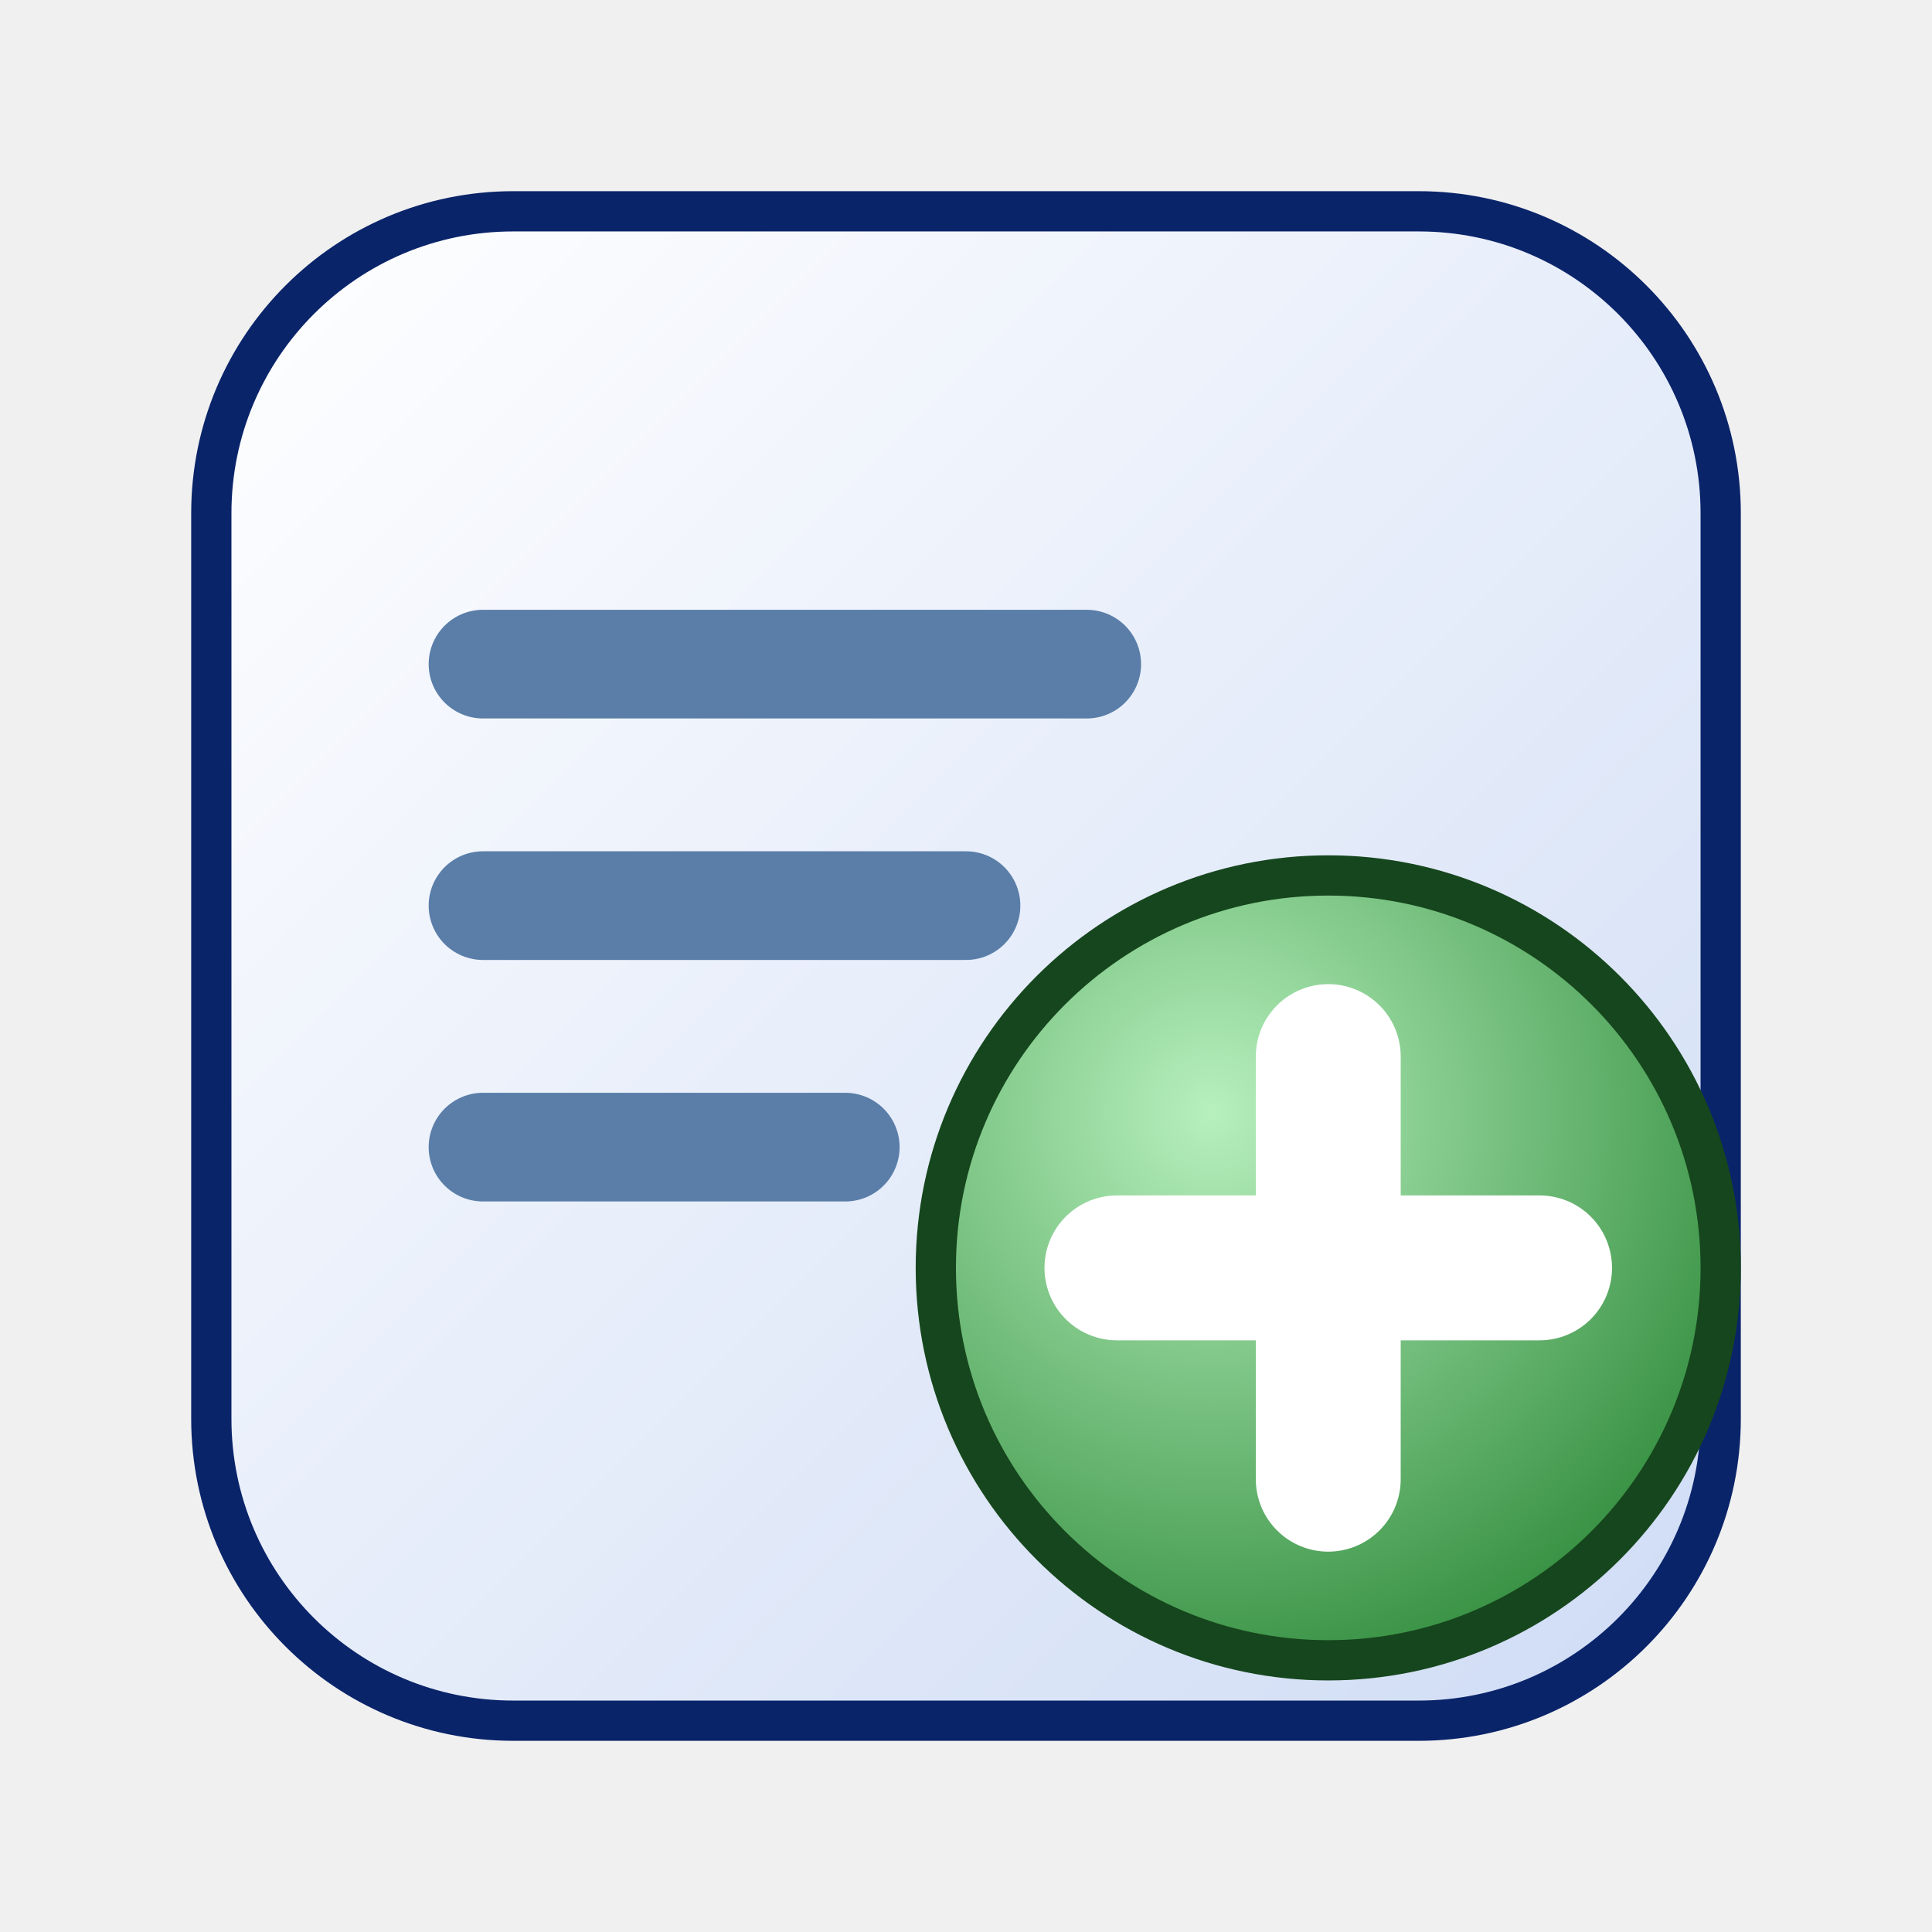
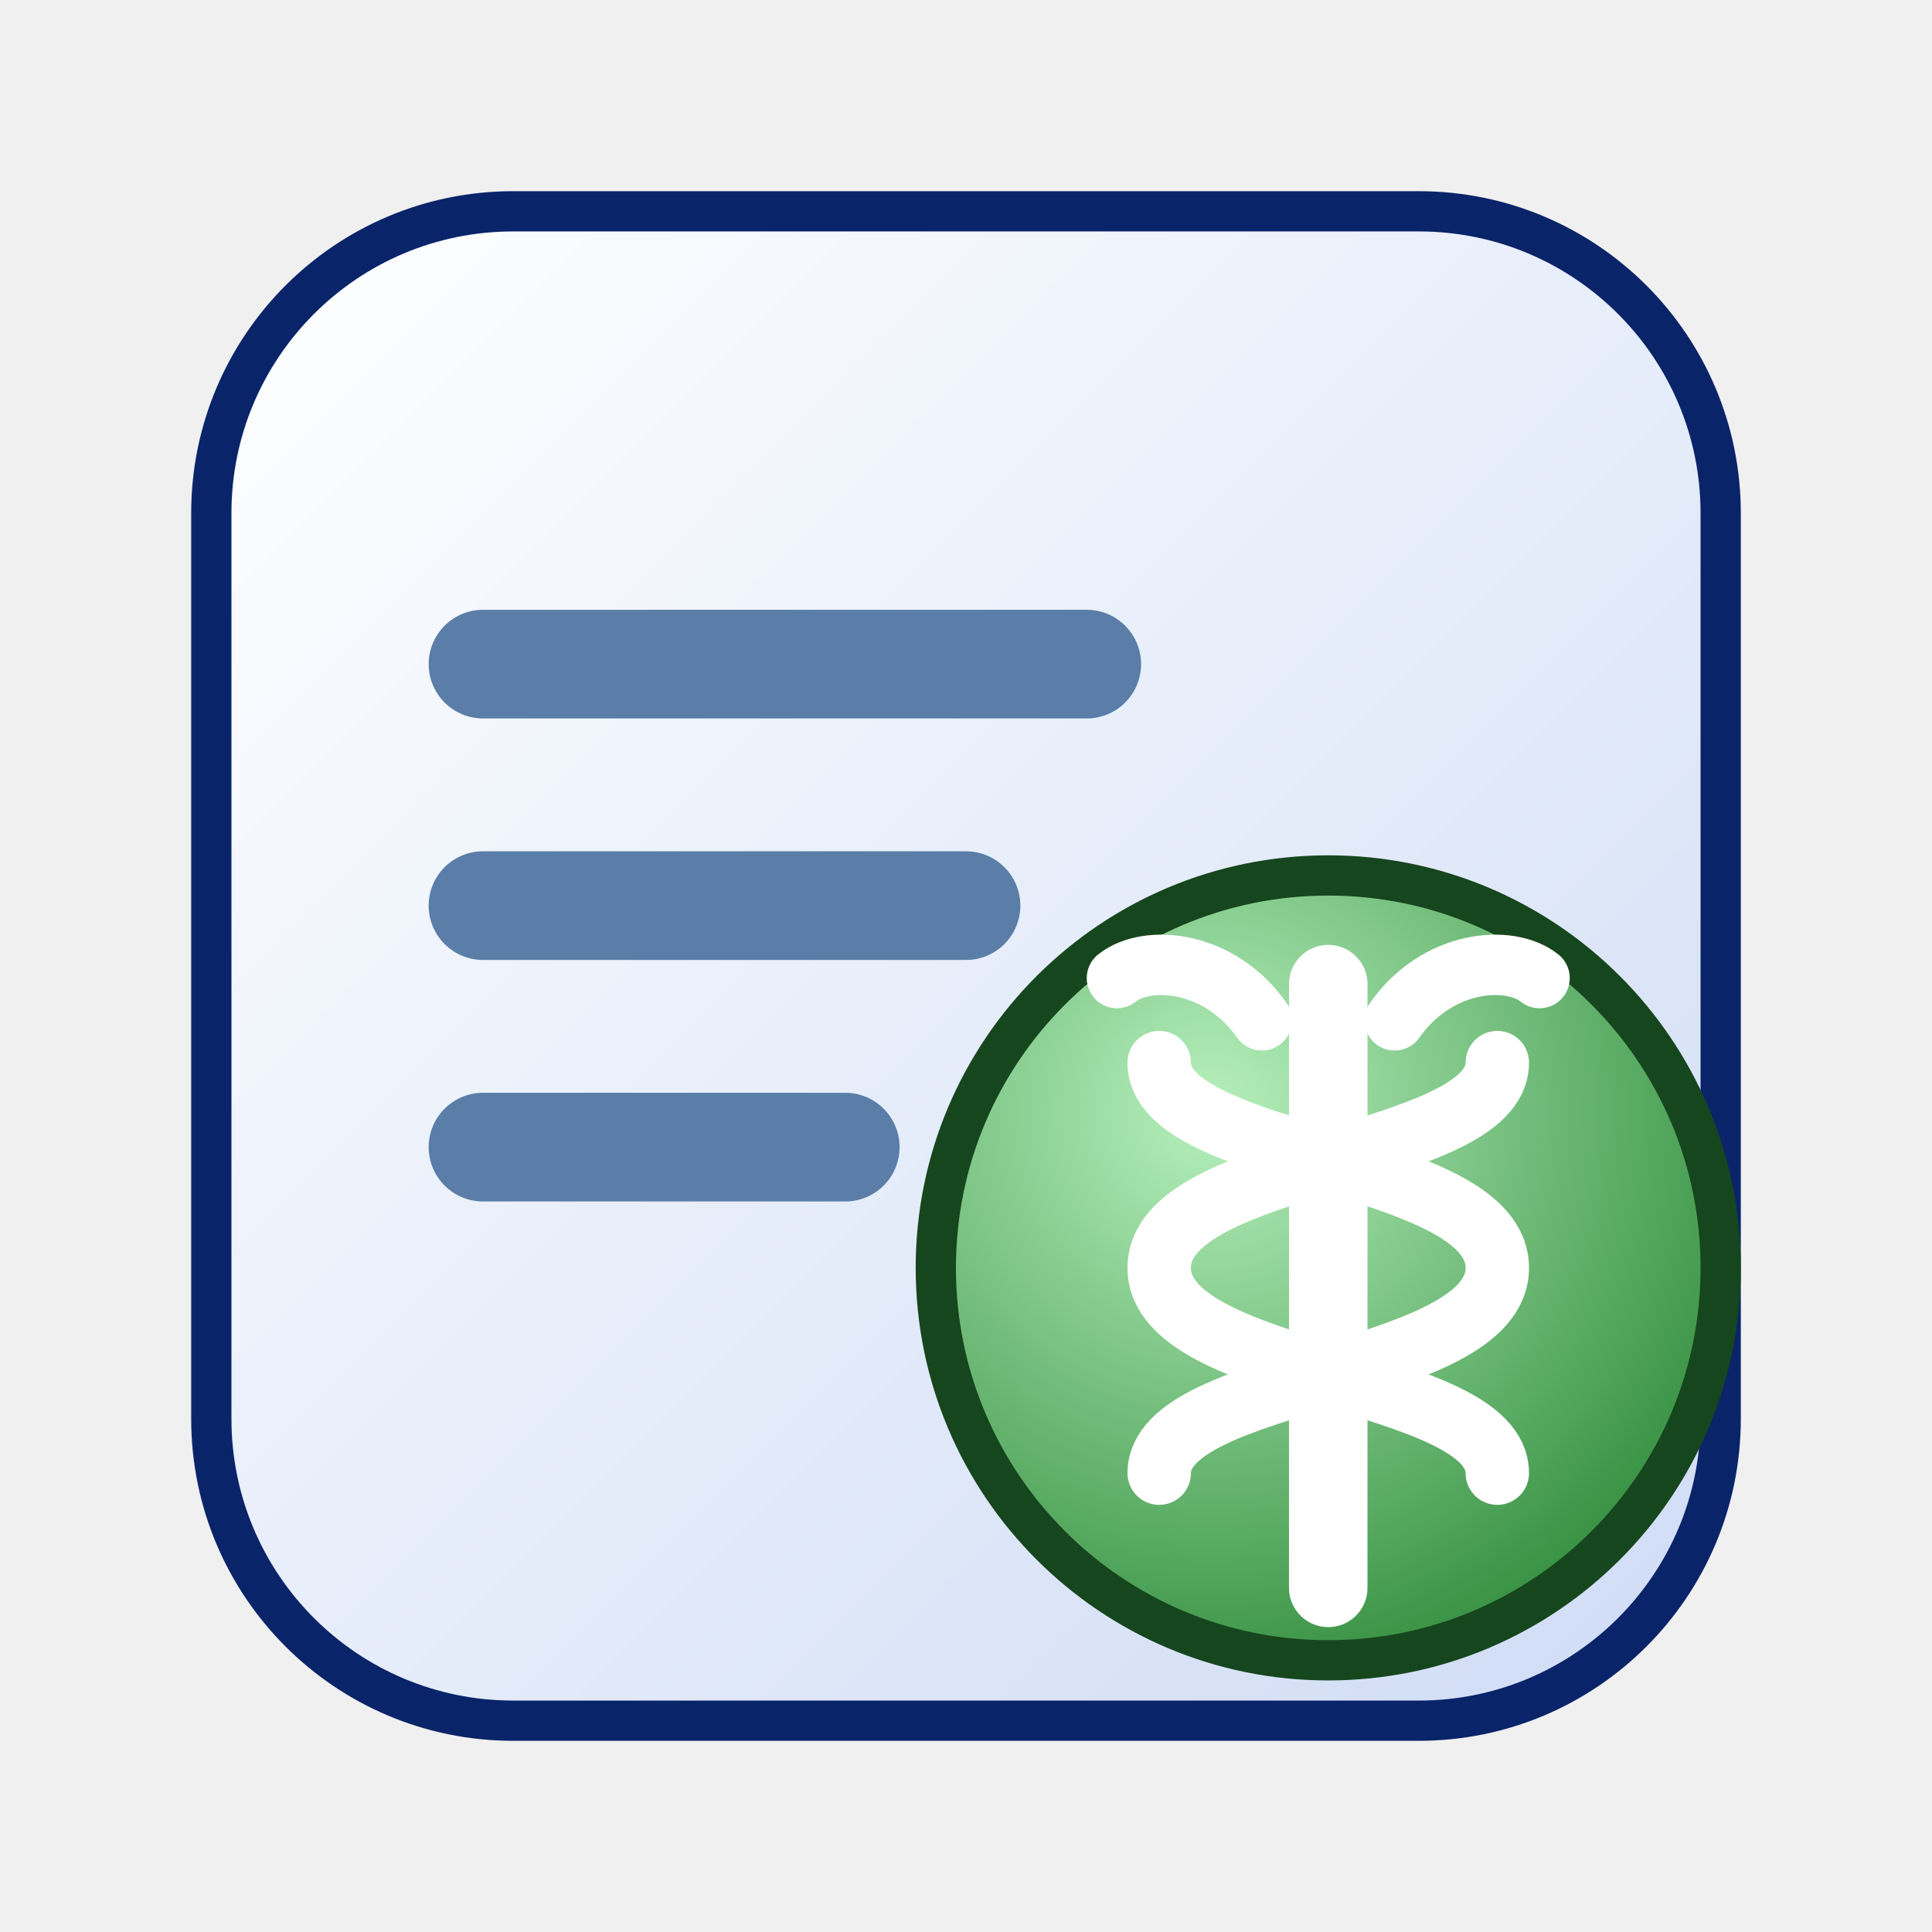
<svg xmlns="http://www.w3.org/2000/svg" viewBox="0 0 32 32" width="48" height="48">
  <defs>
    <linearGradient id="a" x1="0" y1="0" x2="1" y2="1">
      <stop offset="0" stop-color="#ffffff" />
      <stop offset="1" stop-color="#cfdcf5" />
    </linearGradient>
    <radialGradient id="g" cx=".35" cy=".3" r=".8">
      <stop offset="0" stop-color="#b7f0bd" />
      <stop offset="1" stop-color="#2e8a3a" />
    </radialGradient>
  </defs>
  <rect x="3.5" y="3.5" width="25" height="25" rx="5" fill="url(#a)" stroke="#0a246a" vector-effect="non-scaling-stroke" />
  <path d="M8 11h10M8 15h8M8 19h6" stroke="#5a7ea8" stroke-width="1.8" stroke-linecap="round" />
  <circle cx="22" cy="21" r="6.5" fill="url(#g)" stroke="#16461d" vector-effect="non-scaling-stroke" />
-   <path d="M22 17.5v7M18.5 21h7" stroke="#fff" stroke-width="2.4" stroke-linecap="round" />
+   <g fill="none" stroke="#fff" stroke-linecap="round">
+     <path d="M22 16.3v10" stroke-width="1.3" />
+     <path d="M20.9 16.9c-.7-1-1.9-1.1-2.4-.7" stroke-width="1" />
+     <path d="M23.1 16.9c.7-1 1.9-1.1 2.4-.7" stroke-width="1" />
+     <path d="M19.2 17.6c0 1.6 5.6 1.6 5.6 3.4s-5.6 1.8-5.6 3.4" stroke-width="1.05" />
+     <path d="M24.8 17.6c0 1.6-5.6 1.6-5.6 3.4s5.6 1.8 5.6 3.4" stroke-width="1.05" />
+   </g>
</svg>
